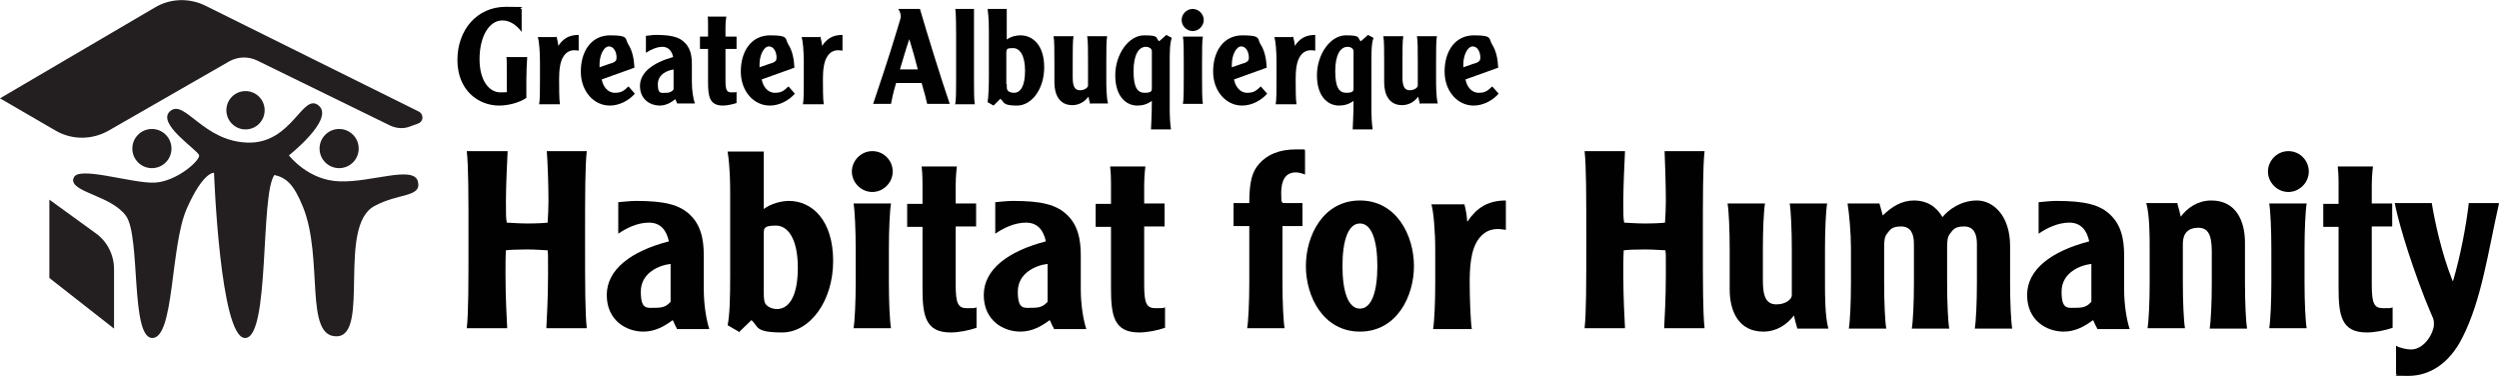
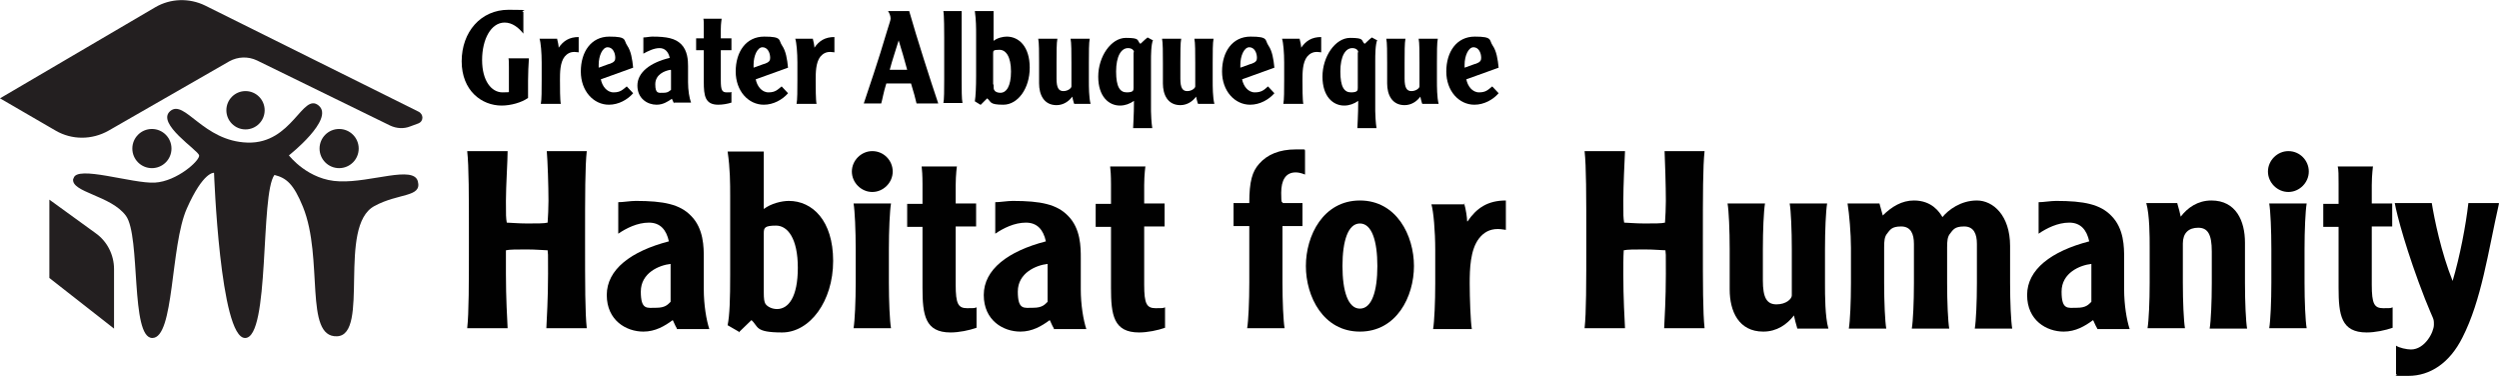
<svg xmlns="http://www.w3.org/2000/svg" id="Layer_1" data-name="Layer 1" version="1.1" viewBox="0 0 587.3 88.3">
  <defs>
    <style>
      .cls-1 {
-         fill: #010101;
+         fill: #000;
      }

-       .cls-1, .cls-2 {
+       .cls-1, .cls-2, .cls-3 {
        stroke-width: 0px;
      }

      .cls-2 {
+         fill: #010101;
+       }
+ 
+       .cls-3 {
        fill: #231f20;
      }
    </style>
  </defs>
  <g>
-     <path class="cls-2" d="M0,23.1l13.1,7.6c3.8,2.2,8.5,2.2,12.4,0l28.4-16.3c2-1.1,4.4-1.2,6.5-.2l31.3,15.3c1.5.7,3.2.8,4.7.2l1.9-.7c1.3-.5,1.3-2.2.1-2.8L48.2,1.3c-3.7-1.8-8.1-1.7-11.7.4L0,23.1Z" />
-     <path class="cls-2" d="M11.6,46.9v18.4l15.2,11.9v-14c0-3.3-1.6-6.5-4.3-8.4l-10.9-7.9Z" />
-     <path class="cls-2" d="M17.2,42c-.6,3.2,8.9,3.9,12.4,8.7s1,28.7,6.2,28.7,4.2-21.6,8.1-30.4,6.4-8.4,6.4-8.4c0,0,1.4,38.8,7.3,38.8s3.5-33.8,6.9-38.3c2.8.7,4.5,2.1,6.7,7.5,4.9,12.1.2,30.7,8,30.4s0-25.9,8.8-30.6c5.7-3.1,11.2-2,10.2-5.8s-11,.3-18.4,0c-7.4-.2-11.9-6.1-11.9-6.1,0,0,10.8-8.5,7-11.7s-6.2,9-16.7,8.7-14.8-10.3-18.2-7.4c-3.4,2.9,6.6,9.2,6.8,10.4s-5.2,6.1-10.4,6.4c-5.2.3-18.5-4.2-19.1-1Z" />
-     <circle class="cls-2" cx="35.7" cy="34.9" r="4.6" />
-     <circle class="cls-2" cx="57.7" cy="25.9" r="4.5" />
-     <circle class="cls-2" cx="79.7" cy="34.9" r="4.6" />
+     <path class="cls-3" d="M0,23.1l13.1,7.6c3.8,2.2,8.5,2.2,12.4,0l28.4-16.3c2-1.1,4.4-1.2,6.5-.2l31.3,15.3c1.5.7,3.2.8,4.7.2l1.9-.7c1.3-.5,1.3-2.2,0-2.8L48.2,1.3c-3.7-1.8-8.1-1.7-11.7.4L0,23.1Z" />
+     <path class="cls-3" d="M11.6,46.9v18.4l15.2,11.9v-14c0-3.3-1.6-6.5-4.3-8.4l-10.9-7.9Z" />
+     <path class="cls-3" d="M17.2,42c-.6,3.2,8.9,3.9,12.4,8.7,3.5,4.8,1,28.7,6.2,28.7s4.2-21.6,8.1-30.4,6.4-8.4,6.4-8.4c0,0,1.4,38.8,7.3,38.8s3.5-33.8,6.9-38.3c2.8.7,4.5,2.1,6.7,7.5,4.9,12.1.2,30.7,8,30.4s0-25.9,8.8-30.6c5.7-3.1,11.2-2,10.2-5.8s-11,.3-18.4,0c-7.4-.2-11.9-6.1-11.9-6.1,0,0,10.8-8.5,7-11.7s-6.2,9-16.7,8.7-14.8-10.3-18.2-7.4,6.6,9.2,6.8,10.4-5.2,6.1-10.4,6.4c-5.2.3-18.5-4.2-19.1-1h0Z" />
+     <circle class="cls-3" cx="35.7" cy="34.9" r="4.6" />
+     <circle class="cls-3" cx="57.7" cy="25.9" r="4.5" />
+     <circle class="cls-3" cx="79.7" cy="34.9" r="4.6" />
  </g>
-   <path class="cls-1" d="M119.3,35.5c-.1,2.2-.4,8.2-.4,11.7s0,3.9.2,5.1c.7,0,2.6.2,4.8.2s4.1-.1,4.8-.2c.1-1.3.2-3.7.2-5.1,0-3.5-.2-9.5-.4-11.7h9.4c-.4,3.6-.4,10.2-.4,20.8s0,17.2.4,20.8h-9.5c.1-2.3.4-6.8.4-12.8s0-4-.1-5.5c-.8,0-2.6-.2-4.9-.2s-4.1.1-4.9.2c-.1,1.6-.1,3.6-.1,5.5,0,6,.3,10.5.4,12.8h-9.5c.4-3.6.4-10.2.4-20.8s0-17.2-.4-20.8h9.4Z" />
-   <path class="cls-1" d="M159.1,77.2c-.5-.8-.8-1.7-1-2-1.9,1.4-4.1,2.7-6.9,2.7-4,0-8.6-2.6-8.6-8.6s5.7-10.3,14.6-12.6c-.6-2.7-2-4.4-4.7-4.4s-5.3,1.3-7.2,2.6v-7.4c1.2-.1,2.8-.3,4.1-.3,6.6,0,10.4.8,13,3.5,3,3,3,7.4,3,9.9v7.4c0,3.6.6,7.2,1.3,9.3h-7.7ZM157.6,62c-2.7.3-7,2.1-7,6.5s1.5,3.8,3.6,3.8,2.7-.7,3.4-1.4v-8.9Z" />
-   <path class="cls-1" d="M173.6,77.9l-2.6-1.5c.5-2.4.6-6.3.6-11.7v-18.8c0-2.7,0-6.3-.6-10.3h8.5v13.5c1.7-1.3,4.2-1.9,5.9-1.9,5.5,0,10.4,4.6,10.4,14.1s-5.5,16.8-12,16.8-5.5-1.4-7.2-2.9l-3,2.9ZM179.5,68.7c0,1.5.1,2.2.4,2.7.5.7,1.6,1.2,2.7,1.2,2.7,0,4.9-2.8,4.9-9.7s-2.4-9.9-5.1-9.9-2.9.5-2.9,1.8v14Z" />
-   <path class="cls-1" d="M205,35.5c2.7,0,4.8,2.2,4.8,4.8s-2.2,4.8-4.8,4.8-4.8-2.2-4.8-4.8,2.2-4.8,4.8-4.8ZM209.4,47.8c-.3,1.8-.5,6.3-.5,10.7v7.9c0,4.4.2,9,.5,10.7h-8.8c.3-1.8.5-6.3.5-10.7v-7.9c0-4.4-.2-9-.5-10.7h8.8Z" />
-   <path class="cls-1" d="M224.9,38.9c0,.1-.3,2.2-.3,4.6v4.3h4.8v5.4h-4.8v13.7c0,4.5.6,5.5,2.7,5.5s1.5,0,2.2-.2v4.8c-1.7.6-4.1,1.1-6.1,1.1-6,0-6.6-4.1-6.6-10.5v-14.3h-3.6v-5.4h3.6v-4.7c0-1.9-.1-3.4-.2-4.1h8.3Z" />
-   <path class="cls-1" d="M247.7,77.2c-.5-.8-.8-1.7-1-2-1.9,1.4-4.1,2.7-6.9,2.7-4,0-8.6-2.6-8.6-8.6s5.7-10.3,14.6-12.6c-.6-2.7-2-4.4-4.7-4.4s-5.3,1.3-7.2,2.6v-7.4c1.2-.1,2.8-.3,4.1-.3,6.6,0,10.4.8,13,3.5,3,3,3,7.4,3,9.9v7.4c0,3.6.6,7.2,1.3,9.3h-7.7ZM246.2,62c-2.7.3-7,2.1-7,6.5s1.5,3.8,3.6,3.8,2.7-.7,3.4-1.4v-8.9Z" />
-   <path class="cls-1" d="M269.2,38.9c0,.1-.3,2.2-.3,4.6v4.3h4.8v5.4h-4.8v13.7c0,4.5.6,5.5,2.7,5.5s1.5,0,2.2-.2v4.8c-1.7.6-4.1,1.1-6.1,1.1-6,0-6.6-4.1-6.6-10.5v-14.3h-3.6v-5.4h3.6v-4.7c0-1.9-.1-3.4-.2-4.1h8.3Z" />
-   <path class="cls-1" d="M306.7,41c-1-.4-1.7-.5-2.2-.5-2.4,0-3.4,1.9-3.4,4.8s.2,1.9.4,2.4h4.6v5.4h-4.7v13.3c0,4.4.2,9,.5,10.7h-8.8c.3-1.8.5-6.3.5-10.7v-13.3h-3.7v-5.4h3.7c0-5.1.7-7.4,2.3-9.2,1.9-2.2,4.8-3.4,8.6-3.4s1.5,0,2.2.2v5.6Z" />
-   <path class="cls-1" d="M319.6,47.1c8.6,0,12.7,8.2,12.7,15.4s-4.1,15.4-12.7,15.4-12.7-8.2-12.7-15.4,4.1-15.4,12.7-15.4ZM319.6,52.5c-2.8,0-4.1,4.1-4.1,10s1.3,10,4.1,10,4.1-4.1,4.1-10-1.3-10-4.1-10Z" />
-   <path class="cls-1" d="M344.1,47.8c.4,1.3.7,3.4.7,4.2h.1c2.1-3.1,4.7-4.9,9-4.9v6.9c-.3,0-1-.2-1.9-.2-1.9,0-3.3.8-4.4,2.2-2.1,2.7-2.2,7.3-2.2,10.6s.2,9,.5,10.7h-9.1c.3-1.8.5-6.3.5-10.7v-7.9c0-4.4-.4-9-.9-10.7h7.8Z" />
-   <path class="cls-1" d="M381.9,35.5c-.1,2.2-.4,8.2-.4,11.7s0,3.9.2,5.1c.7,0,2.6.2,4.8.2s4.1-.1,4.8-.2c.1-1.3.2-3.7.2-5.1,0-3.5-.2-9.5-.3-11.7h9.4c-.4,3.6-.4,10.2-.4,20.8s0,17.2.4,20.8h-9.5c.1-2.3.4-6.8.4-12.8s0-4-.1-5.5c-.8,0-2.6-.2-4.9-.2s-4.1.1-4.9.2c-.1,1.6-.1,3.6-.1,5.5,0,6,.3,10.5.4,12.8h-9.5c.4-3.6.4-10.2.4-20.8s0-17.2-.4-20.8h9.4Z" />
-   <path class="cls-1" d="M422.4,77.2c-.4-1.3-.6-2.2-.8-3.1-1.6,2.1-4,3.8-7.2,3.8-5.8,0-7.9-4.8-7.9-9.9v-9.5c0-4.4-.2-9-.5-10.7h8.8c-.3,1.8-.5,6.3-.5,10.7v7.4c0,4,.9,5.6,3.2,5.6s3.6-1.3,3.6-2.1v-10.9c0-4.4-.2-9-.5-10.7h8.8c-.3,1.8-.5,6.3-.5,10.7v8.3c0,2.5,0,7.6.8,10.4h-7.4Z" />
-   <path class="cls-1" d="M442.4,50.7c2.2-2.2,4.6-3.6,7.4-3.6,4.2,0,6,2.7,6.7,3.9,1.4-1.7,4.3-3.9,8.1-3.9s7.8,3.5,7.8,10.7v8.7c0,4.4.2,9,.5,10.7h-8.8c.3-1.8.5-6.3.5-10.7v-9.2c0-2.3-.7-4.1-3-4.1s-2.6.8-3.4,1.8c-.5.7-.6,1.6-.6,3.1v8.4c0,4.4.2,9,.5,10.7h-8.8c.3-1.8.5-6.3.5-10.7v-9.2c0-2.3-.7-4.1-3-4.1s-2.6.8-3.4,1.8c-.5.7-.6,1.6-.6,3.1v8.4c0,4.4.2,9,.5,10.7h-8.8c.3-1.8.5-6.3.5-10.7v-8.3c0-3.3-.4-8-.8-10.4h7.5l.8,2.9Z" />
-   <path class="cls-1" d="M492.9,77.2c-.5-.8-.8-1.7-1-2-1.9,1.4-4.1,2.7-6.9,2.7-4,0-8.6-2.6-8.6-8.6s5.7-10.3,14.6-12.6c-.6-2.7-2-4.4-4.7-4.4s-5.3,1.3-7.2,2.6v-7.4c1.2-.1,2.8-.3,4.1-.3,6.6,0,10.4.8,13,3.5,3,3,3,7.4,3,9.9v7.4c0,3.6.6,7.2,1.3,9.3h-7.7ZM491.5,62c-2.7.3-7,2.1-7,6.5s1.5,3.8,3.6,3.8,2.7-.7,3.4-1.4v-8.9Z" />
-   <path class="cls-1" d="M511.7,47.8c.4,1.3.6,2.2.8,3.1,1.6-2.1,4-3.8,7.2-3.8,5.8,0,7.9,4.8,7.9,9.9v9.5c0,4.4.2,9,.5,10.7h-8.8c.3-1.8.5-6.3.5-10.7v-7.4c0-4-.9-5.6-3.2-5.6s-3.6,1.3-3.6,3.7v9.2c0,4.4.2,9,.5,10.7h-8.8c.3-1.8.5-6.3.5-10.7v-8.3c0-2.5,0-7.6-.8-10.4h7.4Z" />
-   <path class="cls-1" d="M537.8,35.5c2.7,0,4.8,2.2,4.8,4.8s-2.2,4.8-4.8,4.8-4.8-2.2-4.8-4.8,2.2-4.8,4.8-4.8ZM542.1,47.8c-.3,1.8-.5,6.3-.5,10.7v7.9c0,4.4.2,9,.5,10.7h-8.8c.3-1.8.5-6.3.5-10.7v-7.9c0-4.4-.2-9-.5-10.7h8.8Z" />
-   <path class="cls-1" d="M557.7,38.9c0,.1-.3,2.2-.3,4.6v4.3h4.8v5.4h-4.8v13.7c0,4.5.6,5.5,2.7,5.5s1.5,0,2.2-.2v4.8c-1.7.6-4.1,1.1-6.1,1.1-6,0-6.6-4.1-6.6-10.5v-14.3h-3.6v-5.4h3.6v-4.7c0-1.9-.1-3.4-.2-4.1h8.3Z" />
-   <path class="cls-1" d="M587.3,47.8c-2.6,11.5-4.1,22.7-8.6,31.5-3,6-7.6,9-12.7,9s-2-.1-2.9-.4v-6.7c.7.5,2.5.9,3.5.9,3.3,0,5.4-4.1,5.4-5.8s0-.8-2.1-6.1c-4.3-11-6.6-19.7-7.1-22.5h8.7c.6,3.7,2.2,11.6,4.9,18.3h.1c1.7-5.7,3.1-13,3.7-18.3h7Z" />
-   <path class="cls-1" d="M122.6,7.5c-1.1-1.5-2.7-2.7-4.5-2.7-3.3,0-5.4,4-5.4,9.1s2.3,7.8,4.9,7.8,1.2-.2,1.5-.3v-5.7c0-.8,0-2-.1-2.3h4.9c-.1,1.6-.2,3.7-.2,5.5s0,3.2,0,4.1c-1.6,1.1-4.2,1.8-6.4,1.8-4.9,0-9.8-3.6-9.8-10.7s4.6-12.5,11.4-12.5,2.3.2,3.7.5v5.3Z" />
-   <path class="cls-1" d="M130.8,8.6c.2.7.4,1.8.4,2.2h0c1.1-1.7,2.5-2.6,4.8-2.6v3.7c-.2,0-.5-.1-1-.1-1,0-1.8.4-2.4,1.2-1.1,1.4-1.2,3.9-1.2,5.7s0,4.8.2,5.8h-4.9c.2-.9.2-3.4.2-5.8v-4.2c0-2.4-.2-4.8-.5-5.8h4.2Z" />
-   <path class="cls-1" d="M141.4,18.6c.3,1.7,1.4,3.2,3.1,3.2s2.2-.6,3.2-1.5l1.5,1.7c-1.3,1.5-3.5,2.8-5.9,2.8-3.7,0-6.8-3.3-6.8-8s2.4-8.5,6.9-8.5,3.4.8,4.3,2.2,1.3,3.3,1.4,5.4l-7.8,2.8ZM143.6,14.9c1.2-.4,1.3-.8,1.3-1.4,0-1.2-.6-2.6-1.8-2.6s-2.2,2.1-2.2,4.2,0,.5,0,.7l2.6-.9Z" />
-   <path class="cls-1" d="M159.2,24.4c-.2-.4-.4-.9-.5-1.1-1,.8-2.2,1.5-3.7,1.5-2.1,0-4.6-1.4-4.6-4.6s3.1-5.5,7.8-6.8c-.3-1.4-1.1-2.4-2.5-2.4s-2.8.7-3.9,1.4v-4c.6,0,1.5-.2,2.2-.2,3.5,0,5.6.4,7,1.9,1.6,1.6,1.6,3.9,1.6,5.3v3.9c0,1.9.3,3.8.7,5h-4.1ZM158.4,16.3c-1.5.2-3.8,1.1-3.8,3.5s.8,2,1.9,2,1.5-.4,1.8-.8v-4.8Z" />
-   <path class="cls-1" d="M170.7,3.9c0,0-.2,1.2-.2,2.4v2.3h2.6v2.9h-2.6v7.3c0,2.4.3,2.9,1.4,2.9s.8,0,1.2-.1v2.6c-.9.3-2.2.6-3.2.6-3.2,0-3.5-2.2-3.5-5.6v-7.7h-1.9v-2.9h1.9v-2.5c0-1,0-1.8-.1-2.2h4.5Z" />
-   <path class="cls-1" d="M179,18.6c.3,1.7,1.4,3.2,3.1,3.2s2.2-.6,3.2-1.5l1.5,1.7c-1.3,1.5-3.5,2.8-5.9,2.8-3.7,0-6.8-3.3-6.8-8s2.4-8.5,6.9-8.5,3.4.8,4.3,2.2,1.3,3.3,1.4,5.4l-7.8,2.8ZM181.2,14.9c1.2-.4,1.3-.8,1.3-1.4,0-1.2-.6-2.6-1.8-2.6s-2.2,2.1-2.2,4.2,0,.5,0,.7l2.6-.9Z" />
-   <path class="cls-1" d="M192.8,8.6c.2.7.4,1.8.4,2.2h0c1.1-1.7,2.5-2.6,4.8-2.6v3.7c-.2,0-.5-.1-1-.1-1,0-1.8.4-2.4,1.2-1.1,1.4-1.2,3.9-1.2,5.7s0,4.8.2,5.8h-4.9c.2-.9.2-3.4.2-5.8v-4.2c0-2.4-.2-4.8-.5-5.8h4.2Z" />
-   <path class="cls-1" d="M216.2,2.1c1.8,6.2,5.2,17.1,7,22.3h-5.3c-.2-1-.7-2.8-1.3-4.9h-6c-.7,2.3-1,3.8-1.2,4.9h-4.2c.8-2.4,3.7-10.9,5.6-17.3.5-1.8.9-2.8.9-3.2,0-.6-.2-1.2-.6-1.8h5.2ZM215.7,16.3c-.6-2.4-1.3-4.8-2-7.1h0c-.8,2.3-1.5,4.8-2.2,7.1h4.2Z" />
-   <path class="cls-1" d="M224.5,24.4c.2-.9.2-3.4.2-5.8v-10.3c0-1.3,0-5.2-.2-6.2h4.4v16.6c0,2.4,0,4.8.2,5.8h-4.7Z" />
-   <path class="cls-1" d="M233.5,24.8l-1.4-.8c.2-1.3.3-3.4.3-6.3V7.6c0-1.4,0-3.4-.3-5.5h4.5v7.2c.9-.7,2.2-1,3.2-1,3,0,5.6,2.4,5.6,7.5s-2.9,9-6.4,9-2.9-.8-3.9-1.6l-1.6,1.6ZM236.6,19.8c0,.8,0,1.2.2,1.4.2.4.9.6,1.5.6,1.5,0,2.6-1.5,2.6-5.2s-1.3-5.3-2.8-5.3-1.5.2-1.6.9v7.5Z" />
-   <path class="cls-1" d="M256.2,24.4c-.2-.7-.3-1.2-.4-1.7-.8,1.1-2.1,2-3.8,2-3.1,0-4.2-2.6-4.2-5.3v-5.1c0-2.4,0-4.8-.2-5.8h4.7c-.2.9-.2,3.4-.2,5.8v3.9c0,2.1.5,3,1.7,3s1.9-.7,1.9-1.1v-5.8c0-2.4,0-4.8-.2-5.8h4.7c-.2.9-.2,3.4-.2,5.8v4.4c0,1.3,0,4.1.4,5.6h-3.9Z" />
-   <path class="cls-1" d="M275.4,8.9c-.5,1.2-.5,3.7-.5,5.3v12.1c0,.8.1,2.9.3,4.1h-4.7c0-.5.2-3.1.2-6.7-1.1.8-2.2,1.1-3.4,1.1-2.7,0-5.2-2.2-5.2-7.1s3.1-9.4,6.8-9.4,2.6.6,3.5,1.4c.3-.2,1-.9,1.7-1.5l1.3.7ZM270.7,12c0-.6-.7-1-1.4-1-1.7,0-2.9,1.9-2.9,5.7s.9,5.1,2.6,5.1,1.7-.5,1.7-1.1v-8.6Z" />
-   <path class="cls-1" d="M280.3,2.1c1.4,0,2.6,1.2,2.6,2.6s-1.2,2.6-2.6,2.6-2.6-1.2-2.6-2.6,1.2-2.6,2.6-2.6ZM282.7,8.6c-.2.9-.2,3.4-.2,5.8v4.2c0,2.4,0,4.8.2,5.8h-4.7c.2-.9.2-3.4.2-5.8v-4.2c0-2.4,0-4.8-.2-5.8h4.7Z" />
-   <path class="cls-1" d="M290,18.6c.3,1.7,1.4,3.2,3.1,3.2s2.2-.6,3.2-1.5l1.5,1.7c-1.3,1.5-3.5,2.8-5.9,2.8-3.7,0-6.8-3.3-6.8-8s2.4-8.5,6.9-8.5,3.4.8,4.3,2.2,1.3,3.3,1.4,5.4l-7.8,2.8ZM292.2,14.9c1.2-.4,1.3-.8,1.3-1.4,0-1.2-.6-2.6-1.8-2.6s-2.2,2.1-2.2,4.2,0,.5,0,.7l2.6-.9Z" />
-   <path class="cls-1" d="M303.9,8.6c.2.7.4,1.8.4,2.2h0c1.1-1.7,2.5-2.6,4.8-2.6v3.7c-.2,0-.5-.1-1-.1-1,0-1.8.4-2.4,1.2-1.1,1.4-1.2,3.9-1.2,5.7s0,4.8.2,5.8h-4.9c.2-.9.2-3.4.2-5.8v-4.2c0-2.4-.2-4.8-.5-5.8h4.2Z" />
-   <path class="cls-1" d="M322.8,8.9c-.5,1.2-.5,3.7-.5,5.3v12.1c0,.8.1,2.9.3,4.1h-4.7c0-.5.2-3.1.2-6.7-1.1.8-2.2,1.1-3.4,1.1-2.7,0-5.2-2.2-5.2-7.1s3.1-9.4,6.8-9.4,2.6.6,3.5,1.4c.3-.2,1-.9,1.7-1.5l1.3.7ZM318.1,12c0-.6-.7-1-1.4-1-1.7,0-2.9,1.9-2.9,5.7s.9,5.1,2.6,5.1,1.7-.5,1.7-1.1v-8.6Z" />
-   <path class="cls-1" d="M333.7,24.4c-.2-.7-.3-1.2-.4-1.7-.8,1.1-2.1,2-3.8,2-3.1,0-4.2-2.6-4.2-5.3v-5.1c0-2.4,0-4.8-.2-5.8h4.7c-.2.9-.2,3.4-.2,5.8v3.9c0,2.1.5,3,1.7,3s1.9-.7,1.9-1.1v-5.8c0-2.4,0-4.8-.2-5.8h4.7c-.2.9-.2,3.4-.2,5.8v4.4c0,1.3,0,4.1.4,5.6h-3.9Z" />
-   <path class="cls-1" d="M344.4,18.6c.3,1.7,1.4,3.2,3.1,3.2s2.2-.6,3.2-1.5l1.5,1.7c-1.3,1.5-3.5,2.8-5.9,2.8-3.7,0-6.8-3.3-6.8-8s2.4-8.5,6.9-8.5,3.4.8,4.3,2.2,1.3,3.3,1.4,5.4l-7.8,2.8ZM346.6,14.9c1.2-.4,1.3-.8,1.3-1.4,0-1.2-.6-2.6-1.8-2.6s-2.2,2.1-2.2,4.2,0,.5,0,.7l2.6-.9Z" />
+   <path class="cls-2" d="M119.3,35.5c0,2.2-.4,8.2-.4,11.7s0,3.9.2,5.1c.7,0,2.6.2,4.8.2s4.1,0,4.8-.2c.1-1.3.2-3.7.2-5.1,0-3.5-.2-9.5-.4-11.7h9.4c-.4,3.6-.4,10.2-.4,20.8s0,17.2.4,20.8h-9.5c.1-2.3.4-6.8.4-12.8s0-4-.1-5.5c-.8,0-2.6-.2-4.9-.2s-4.1,0-4.9.2c0,1.6,0,3.6,0,5.5,0,6,.3,10.5.4,12.8h-9.5c.4-3.6.4-10.2.4-20.8s0-17.2-.4-20.8h9.6Z" />
+   <path class="cls-2" d="M159.1,77.2c-.5-.8-.8-1.7-1-2-1.9,1.4-4.1,2.7-6.9,2.7-4,0-8.6-2.6-8.6-8.6s5.7-10.3,14.6-12.6c-.6-2.7-2-4.4-4.7-4.4s-5.3,1.3-7.2,2.6v-7.4c1.2,0,2.8-.3,4.1-.3,6.6,0,10.4.8,13,3.5,3,3,3,7.4,3,9.9v7.4c0,3.6.6,7.2,1.3,9.3h-7.7,0ZM157.6,62c-2.7.3-7,2.1-7,6.5s1.5,3.8,3.6,3.8,2.7-.7,3.4-1.4v-8.9Z" />
+   <path class="cls-2" d="M173.6,77.9l-2.6-1.5c.5-2.4.6-6.3.6-11.7v-18.8c0-2.7,0-6.3-.6-10.3h8.5v13.5c1.7-1.3,4.2-1.9,5.9-1.9,5.5,0,10.4,4.6,10.4,14.1s-5.5,16.8-12,16.8-5.5-1.4-7.2-2.9l-3,2.9v-.2ZM179.5,68.7c0,1.5.1,2.2.4,2.7.5.7,1.6,1.2,2.7,1.2,2.7,0,4.9-2.8,4.9-9.7s-2.4-9.9-5.1-9.9-2.9.5-2.9,1.8v14h0Z" />
+   <path class="cls-2" d="M205,35.5c2.7,0,4.8,2.2,4.8,4.8s-2.2,4.8-4.8,4.8-4.8-2.2-4.8-4.8,2.2-4.8,4.8-4.8ZM209.4,47.8c-.3,1.8-.5,6.3-.5,10.7v7.9c0,4.4.2,9,.5,10.7h-8.8c.3-1.8.5-6.3.5-10.7v-7.9c0-4.4-.2-9-.5-10.7h8.8Z" />
+   <path class="cls-2" d="M224.9,38.9c0,0-.3,2.2-.3,4.6v4.3h4.8v5.4h-4.8v13.7c0,4.5.6,5.5,2.7,5.5s1.5,0,2.2-.2v4.8c-1.7.6-4.1,1.1-6.1,1.1-6,0-6.6-4.1-6.6-10.5v-14.3h-3.6v-5.4h3.6v-4.7c0-1.9-.1-3.4-.2-4.1h8.3v-.2Z" />
+   <path class="cls-2" d="M247.7,77.2c-.5-.8-.8-1.7-1-2-1.9,1.4-4.1,2.7-6.9,2.7-4,0-8.6-2.6-8.6-8.6s5.7-10.3,14.6-12.6c-.6-2.7-2-4.4-4.7-4.4s-5.3,1.3-7.2,2.6v-7.4c1.2,0,2.8-.3,4.1-.3,6.6,0,10.4.8,13,3.5,3,3,3,7.4,3,9.9v7.4c0,3.6.6,7.2,1.3,9.3h-7.7,0ZM246.2,62c-2.7.3-7,2.1-7,6.5s1.5,3.8,3.6,3.8,2.7-.7,3.4-1.4v-8.9Z" />
+   <path class="cls-2" d="M269.2,38.9c0,0-.3,2.2-.3,4.6v4.3h4.8v5.4h-4.8v13.7c0,4.5.6,5.5,2.7,5.5s1.5,0,2.2-.2v4.8c-1.7.6-4.1,1.1-6.1,1.1-6,0-6.6-4.1-6.6-10.5v-14.3h-3.6v-5.4h3.6v-4.7c0-1.9-.1-3.4-.2-4.1h8.3v-.2Z" />
+   <path class="cls-2" d="M306.7,41c-1-.4-1.7-.5-2.2-.5-2.4,0-3.4,1.9-3.4,4.8s.2,1.9.4,2.4h4.6v5.4h-4.7v13.3c0,4.4.2,9,.5,10.7h-8.8c.3-1.8.5-6.3.5-10.7v-13.3h-3.7v-5.4h3.7c0-5.1.7-7.4,2.3-9.2,1.9-2.2,4.8-3.4,8.6-3.4s1.5,0,2.2.2v5.6h0Z" />
+   <path class="cls-2" d="M319.6,47.1c8.6,0,12.7,8.2,12.7,15.4s-4.1,15.4-12.7,15.4-12.7-8.2-12.7-15.4,4.1-15.4,12.7-15.4ZM319.6,52.5c-2.8,0-4.1,4.1-4.1,10s1.3,10,4.1,10,4.1-4.1,4.1-10-1.3-10-4.1-10Z" />
+   <path class="cls-2" d="M344.1,47.8c.4,1.3.7,3.4.7,4.2h.1c2.1-3.1,4.7-4.9,9-4.9v6.9c-.3,0-1-.2-1.9-.2-1.9,0-3.3.8-4.4,2.2-2.1,2.7-2.2,7.3-2.2,10.6s.2,9,.5,10.7h-9.1c.3-1.8.5-6.3.5-10.7v-7.9c0-4.4-.4-9-.9-10.7h7.8v-.2Z" />
+   <path class="cls-2" d="M381.9,35.5c-.1,2.2-.4,8.2-.4,11.7s0,3.9.2,5.1c.7,0,2.6.2,4.8.2s4.1,0,4.8-.2c.1-1.3.2-3.7.2-5.1,0-3.5-.2-9.5-.3-11.7h9.4c-.4,3.6-.4,10.2-.4,20.8s0,17.2.4,20.8h-9.5c.1-2.3.4-6.8.4-12.8s0-4-.1-5.5c-.8,0-2.6-.2-4.9-.2s-4.1,0-4.9.2c-.1,1.6-.1,3.6-.1,5.5,0,6,.3,10.5.4,12.8h-9.5c.4-3.6.4-10.2.4-20.8s0-17.2-.4-20.8h9.5Z" />
+   <path class="cls-2" d="M422.4,77.2c-.4-1.3-.6-2.2-.8-3.1-1.6,2.1-4,3.8-7.2,3.8-5.8,0-7.9-4.8-7.9-9.9v-9.5c0-4.4-.2-9-.5-10.7h8.8c-.3,1.8-.5,6.3-.5,10.7v7.4c0,4,.9,5.6,3.2,5.6s3.6-1.3,3.6-2.1v-10.9c0-4.4-.2-9-.5-10.7h8.8c-.3,1.8-.5,6.3-.5,10.7v8.3c0,2.5,0,7.6.8,10.4h-7.4.1Z" />
+   <path class="cls-2" d="M442.4,50.7c2.2-2.2,4.6-3.6,7.4-3.6,4.2,0,6,2.7,6.7,3.9,1.4-1.7,4.3-3.9,8.1-3.9s7.8,3.5,7.8,10.7v8.7c0,4.4.2,9,.5,10.7h-8.8c.3-1.8.5-6.3.5-10.7v-9.2c0-2.3-.7-4.1-3-4.1s-2.6.8-3.4,1.8c-.5.7-.6,1.6-.6,3.1v8.4c0,4.4.2,9,.5,10.7h-8.8c.3-1.8.5-6.3.5-10.7v-9.2c0-2.3-.7-4.1-3-4.1s-2.6.8-3.4,1.8c-.5.7-.6,1.6-.6,3.1v8.4c0,4.4.2,9,.5,10.7h-8.8c.3-1.8.5-6.3.5-10.7v-8.3c0-3.3-.4-8-.8-10.4h7.5l.8,2.9h-.1Z" />
+   <path class="cls-2" d="M492.9,77.2c-.5-.8-.8-1.7-1-2-1.9,1.4-4.1,2.7-6.9,2.7-4,0-8.6-2.6-8.6-8.6s5.7-10.3,14.6-12.6c-.6-2.7-2-4.4-4.7-4.4s-5.3,1.3-7.2,2.6v-7.4c1.2,0,2.8-.3,4.1-.3,6.6,0,10.4.8,13,3.5,3,3,3,7.4,3,9.9v7.4c0,3.6.6,7.2,1.3,9.3h-7.7.1ZM491.5,62c-2.7.3-7,2.1-7,6.5s1.5,3.8,3.6,3.8,2.7-.7,3.4-1.4v-8.9Z" />
+   <path class="cls-2" d="M511.7,47.8c.4,1.3.6,2.2.8,3.1,1.6-2.1,4-3.8,7.2-3.8,5.8,0,7.9,4.8,7.9,9.9v9.5c0,4.4.2,9,.5,10.7h-8.8c.3-1.8.5-6.3.5-10.7v-7.4c0-4-.9-5.6-3.2-5.6s-3.6,1.3-3.6,3.7v9.2c0,4.4.2,9,.5,10.7h-8.8c.3-1.8.5-6.3.5-10.7v-8.3c0-2.5,0-7.6-.8-10.4h7.4-.1Z" />
+   <path class="cls-2" d="M537.8,35.5c2.7,0,4.8,2.2,4.8,4.8s-2.2,4.8-4.8,4.8-4.8-2.2-4.8-4.8,2.2-4.8,4.8-4.8ZM542.1,47.8c-.3,1.8-.5,6.3-.5,10.7v7.9c0,4.4.2,9,.5,10.7h-8.8c.3-1.8.5-6.3.5-10.7v-7.9c0-4.4-.2-9-.5-10.7h8.8Z" />
+   <path class="cls-2" d="M557.7,38.9c0,0-.3,2.2-.3,4.6v4.3h4.8v5.4h-4.8v13.7c0,4.5.6,5.5,2.7,5.5s1.5,0,2.2-.2v4.8c-1.7.6-4.1,1.1-6.1,1.1-6,0-6.6-4.1-6.6-10.5v-14.3h-3.6v-5.4h3.6v-4.7c0-1.9,0-3.4-.2-4.1h8.3v-.2Z" />
+   <path class="cls-2" d="M587.3,47.8c-2.6,11.5-4.1,22.7-8.6,31.5-3,6-7.6,9-12.7,9s-2,0-2.9-.4v-6.7c.7.5,2.5.9,3.5.9,3.3,0,5.4-4.1,5.4-5.8s0-.8-2.1-6.1c-4.3-11-6.6-19.7-7.1-22.5h8.7c.6,3.7,2.2,11.6,4.9,18.3h0c1.7-5.7,3.1-13,3.7-18.3h7.1Z" />
+   <g>
+     <path class="cls-1" d="M123,7.9c-1.1-1.4-2.6-2.6-4.4-2.6-3.2,0-5.3,3.9-5.3,8.8s2.2,7.6,4.8,7.6,1.1-.2,1.5-.3v-5.5c0-.7,0-1.9-.1-2.2h4.8c-.1,1.6-.2,3.5-.2,5.3s0,3.1,0,4c-1.5,1.1-4.1,1.8-6.2,1.8-4.7,0-9.4-3.5-9.4-10.4s4.5-12.1,11-12.1,2.3.2,3.5.5v5.1Z" />
+     <path class="cls-1" d="M130.9,9c.2.7.4,1.8.4,2.2h0c1.1-1.6,2.5-2.5,4.7-2.5v3.6c-.2,0-.5-.1-1-.1-1,0-1.7.4-2.3,1.1-1.1,1.4-1.1,3.8-1.1,5.5s0,4.7.2,5.6h-4.7c.2-.9.2-3.3.2-5.6v-4.1c0-2.3-.2-4.7-.5-5.6h4.1Z" />
+     <path class="cls-1" d="M141.2,18.6c.3,1.6,1.4,3.1,3,3.1s2.1-.6,3.1-1.4l1.5,1.6c-1.3,1.5-3.4,2.7-5.7,2.7-3.6,0-6.6-3.2-6.6-7.8s2.4-8.2,6.7-8.2,3.3.8,4.2,2.1,1.2,3.2,1.4,5.2l-7.5,2.7ZM143.3,15c1.1-.4,1.3-.8,1.3-1.4,0-1.2-.6-2.5-1.8-2.5s-2.1,2-2.1,4.1,0,.5,0,.7l2.5-.9Z" />
+     <path class="cls-1" d="M158.4,24.3c-.2-.4-.4-.9-.5-1.1-1,.7-2.1,1.4-3.6,1.4-2.1,0-4.5-1.4-4.5-4.5s3-5.4,7.6-6.5c-.3-1.4-1.1-2.3-2.4-2.3s-2.7.7-3.8,1.3v-3.8c.6,0,1.5-.2,2.1-.2,3.4,0,5.4.4,6.8,1.8,1.5,1.5,1.6,3.8,1.6,5.1v3.8c0,1.9.3,3.7.7,4.8h-4ZM157.6,16.4c-1.4.2-3.6,1.1-3.6,3.4s.8,2,1.9,2,1.4-.4,1.8-.7v-4.6Z" />
+     <path class="cls-1" d="M169.6,4.4c0,0-.2,1.2-.2,2.4v2.2h2.5v2.8h-2.5v7.1c0,2.3.3,2.8,1.4,2.8s.8,0,1.1-.1v2.5c-.9.3-2.1.5-3.1.5-3.1,0-3.4-2.1-3.4-5.4v-7.4h-1.8v-2.8h1.8v-2.5c0-1,0-1.8-.1-2.1h4.3Z" />
+     <path class="cls-1" d="M177.6,18.6c.3,1.6,1.4,3.1,3,3.1s2.1-.6,3.1-1.4l1.5,1.6c-1.3,1.5-3.4,2.7-5.7,2.7-3.6,0-6.6-3.2-6.6-7.8s2.4-8.2,6.7-8.2,3.3.8,4.2,2.1,1.2,3.2,1.4,5.2l-7.5,2.7ZM179.7,15c1.1-.4,1.3-.8,1.3-1.4,0-1.2-.6-2.5-1.8-2.5s-2.1,2-2.1,4.1,0,.5,0,.7l2.5-.9Z" />
+     <path class="cls-1" d="M191,9c.2.7.4,1.8.4,2.2h0c1.1-1.6,2.5-2.5,4.7-2.5v3.6c-.2,0-.5-.1-1-.1-1,0-1.7.4-2.3,1.1-1.1,1.4-1.1,3.8-1.1,5.5s0,4.7.2,5.6h-4.7c.2-.9.2-3.3.2-5.6v-4.1c0-2.3-.2-4.7-.5-5.6h4.1Z" />
+     <path class="cls-1" d="M213.7,2.7c1.7,6,5.1,16.6,6.8,21.6h-5.1c-.2-.9-.7-2.8-1.3-4.7h-5.8c-.7,2.2-.9,3.7-1.2,4.7h-4.1c.8-2.4,3.6-10.6,5.4-16.8.5-1.7.9-2.7.9-3.1,0-.6-.2-1.2-.6-1.8h5ZM213.2,16.4c-.6-2.3-1.3-4.6-2-6.9h0c-.7,2.3-1.5,4.6-2.1,6.9h4.1Z" />
+     <path class="cls-1" d="M221.7,24.3c.2-.9.2-3.3.2-5.6v-10c0-1.2,0-5.1-.2-6.1h4.3v16c0,2.3,0,4.7.2,5.6h-4.5Z" />
+     <path class="cls-1" d="M230.4,24.6l-1.3-.8c.2-1.2.3-3.3.3-6.1v-9.7c0-1.4,0-3.3-.3-5.4h4.4v7c.9-.7,2.2-1,3.1-1,2.9,0,5.4,2.4,5.4,7.3s-2.8,8.7-6.2,8.7-2.8-.7-3.8-1.5l-1.5,1.5ZM233.5,19.8c0,.8,0,1.2.2,1.4.2.4.8.6,1.4.6,1.4,0,2.5-1.5,2.5-5s-1.2-5.1-2.7-5.1-1.5.2-1.5.9v7.3Z" />
+     <path class="cls-1" d="M252.4,24.3c-.2-.7-.3-1.1-.4-1.6-.8,1.1-2.1,2-3.7,2-3,0-4.1-2.5-4.1-5.1v-4.9c0-2.3,0-4.7-.2-5.6h4.5c-.2.9-.2,3.3-.2,5.6v3.8c0,2.1.5,2.9,1.6,2.9s1.9-.7,1.9-1.1v-5.6c0-2.3,0-4.7-.2-5.6h4.5c-.2.9-.2,3.3-.2,5.6v4.3c0,1.3,0,3.9.4,5.4h-3.8Z" />
+     <path class="cls-1" d="M271,9.3c-.5,1.2-.5,3.6-.5,5.1v11.7c0,.7.1,2.8.3,4h-4.5c0-.5.2-3,.2-6.4-1,.7-2.1,1.1-3.3,1.1-2.6,0-5.1-2.1-5.1-6.8s3-9.1,6.5-9.1,2.5.6,3.4,1.4c.3-.2.9-.9,1.7-1.5l1.3.7ZM266.5,12.3c0-.6-.6-1-1.4-1-1.6,0-2.8,1.9-2.8,5.5s.9,4.9,2.5,4.9,1.6-.5,1.6-1.1v-8.3Z" />
+     <path class="cls-1" d="M281.5,24.3c-.2-.7-.3-1.1-.4-1.6-.8,1.1-2.1,2-3.7,2-3,0-4.1-2.5-4.1-5.1v-4.9c0-2.3,0-4.7-.2-5.6h4.5c-.2.9-.2,3.3-.2,5.6v3.8c0,2.1.5,2.9,1.6,2.9s1.9-.7,1.9-1.1v-5.6c0-2.3,0-4.7-.2-5.6h4.5c-.2.9-.2,3.3-.2,5.6v4.3c0,1.3,0,3.9.4,5.4h-3.8Z" />
+     <path class="cls-1" d="M291.9,18.6c.3,1.6,1.4,3.1,3,3.1s2.2-.6,3.1-1.4l1.5,1.6c-1.3,1.5-3.4,2.7-5.7,2.7-3.6,0-6.6-3.2-6.6-7.8s2.4-8.2,6.7-8.2,3.3.8,4.2,2.1,1.2,3.2,1.4,5.2l-7.5,2.7ZM294.1,15c1.1-.4,1.3-.8,1.3-1.4,0-1.2-.6-2.5-1.8-2.5s-2.1,2-2.1,4.1,0,.5,0,.7l2.5-.9Z" />
+     <path class="cls-1" d="M305.4,9c.2.7.4,1.8.4,2.2h0c1.1-1.6,2.5-2.5,4.7-2.5v3.6c-.2,0-.5-.1-1-.1-1,0-1.7.4-2.3,1.1-1.1,1.4-1.1,3.8-1.1,5.5s0,4.7.2,5.6h-4.7c.2-.9.2-3.3.2-5.6v-4.1c0-2.3-.2-4.7-.5-5.6h4.1Z" />
+     <path class="cls-1" d="M323.7,9.3c-.5,1.2-.5,3.6-.5,5.1v11.7c0,.7.1,2.8.3,4h-4.5c0-.5.2-3,.2-6.4-1,.7-2.1,1.1-3.3,1.1-2.6,0-5.1-2.1-5.1-6.8s3-9.1,6.5-9.1,2.5.6,3.4,1.4c.3-.2.9-.9,1.7-1.5l1.3.7ZM319.2,12.3c0-.6-.6-1-1.4-1-1.6,0-2.8,1.9-2.8,5.5s.9,4.9,2.5,4.9,1.6-.5,1.6-1.1v-8.3Z" />
+     <path class="cls-1" d="M334.2,24.3c-.2-.7-.3-1.1-.4-1.6-.8,1.1-2.1,2-3.7,2-3,0-4.1-2.5-4.1-5.1v-4.9c0-2.3,0-4.7-.2-5.6h4.5c-.2.9-.2,3.3-.2,5.6v3.8c0,2.1.5,2.9,1.6,2.9s1.9-.7,1.9-1.1v-5.6c0-2.3,0-4.7-.2-5.6h4.5c-.2.9-.2,3.3-.2,5.6v4.3c0,1.3,0,3.9.4,5.4h-3.8Z" />
+     <path class="cls-1" d="M344.6,18.6c.3,1.6,1.4,3.1,3,3.1s2.1-.6,3.1-1.4l1.5,1.6c-1.3,1.5-3.4,2.7-5.7,2.7-3.6,0-6.6-3.2-6.6-7.8s2.4-8.2,6.7-8.2,3.3.8,4.2,2.1,1.2,3.2,1.4,5.2l-7.5,2.7ZM346.8,15c1.1-.4,1.3-.8,1.3-1.4,0-1.2-.6-2.5-1.8-2.5s-2.1,2-2.1,4.1,0,.5,0,.7l2.5-.9Z" />
+   </g>
</svg>
